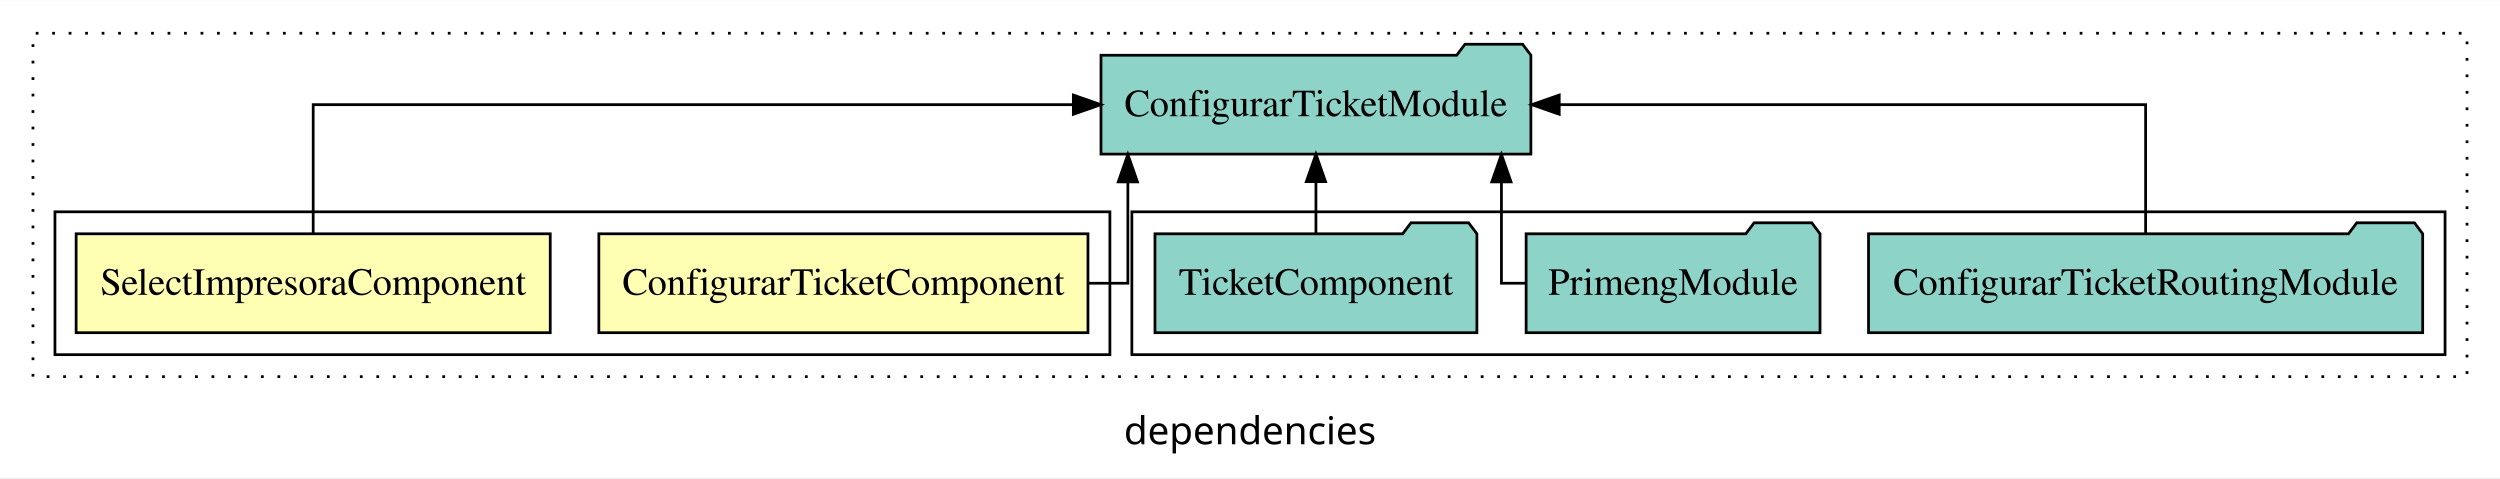
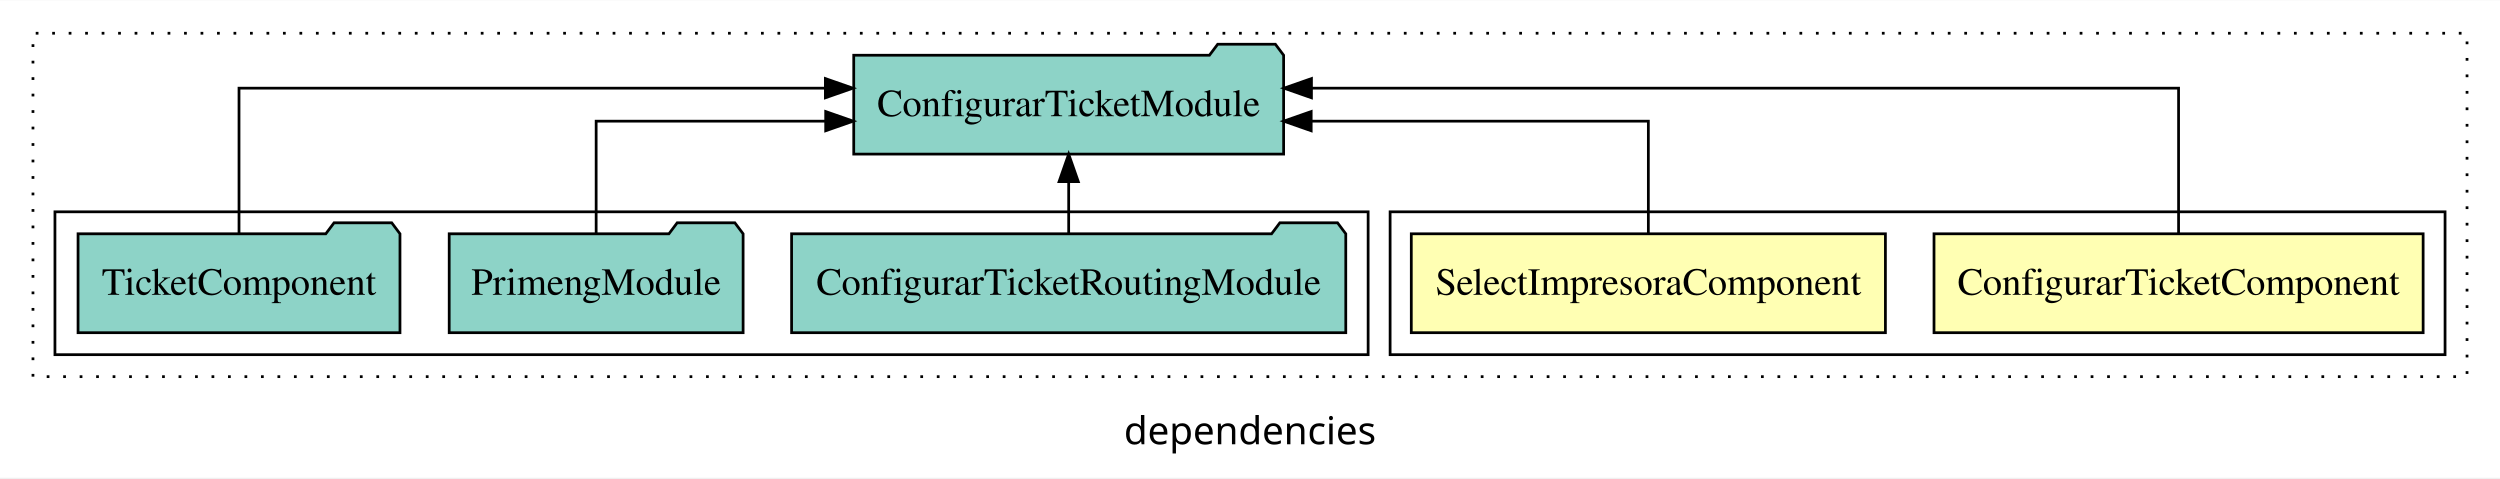
<svg xmlns="http://www.w3.org/2000/svg" width="910pt" height="174pt" viewBox="0.00 0.00 910.00 173.80">
  <g id="graph0" class="graph" transform="scale(1 1) rotate(0) translate(4 169.8)">
    <polygon fill="white" stroke="transparent" points="-4,4 -4,-169.8 906,-169.8 906,4 -4,4" />
    <text text-anchor="middle" x="451" y="-8.2" font-family="sans-serif" font-size="14.00">dependencies</text>
    <g id="clust1" class="cluster">
      <polygon fill="none" stroke="black" stroke-dasharray="1,5" points="8,-32.8 8,-157.8 894,-157.8 894,-32.8 8,-32.8" />
    </g>
+     <g id="clust2" class="cluster">
+       <polygon fill="none" stroke="black" points="502,-40.8 502,-92.8 886,-92.8 886,-40.8 502,-40.8" />
+     </g>
    <g id="clust5" class="cluster">
-       <polygon fill="none" stroke="black" points="408,-40.8 408,-92.8 886,-92.8 886,-40.8 408,-40.8" />
-     </g>
-     <g id="clust2" class="cluster">
-       <polygon fill="none" stroke="black" points="16,-40.8 16,-92.8 400,-92.8 400,-40.8 16,-40.8" />
+       <polygon fill="none" stroke="black" points="16,-40.8 16,-92.8 494,-92.8 494,-40.8 16,-40.8" />
    </g>
    <g id="node1" class="node">
-       <polygon fill="#ffffb3" stroke="black" points="392.02,-84.8 213.98,-84.8 213.98,-48.8 392.02,-48.8 392.02,-84.8" />
-       <text text-anchor="middle" x="303" y="-62.6" font-family="Times,serif" font-size="14.00">ConfigurarTicketComponent</text>
+       <polygon fill="#ffffb3" stroke="black" points="878.02,-84.8 699.98,-84.8 699.98,-48.8 878.02,-48.8 878.02,-84.8" />
+       <text text-anchor="middle" x="789" y="-62.6" font-family="Times,serif" font-size="14.00">ConfigurarTicketComponent</text>
    </g>
    <g id="node3" class="node">
-       <polygon fill="#8dd3c7" stroke="black" points="553.24,-149.8 550.24,-153.8 529.24,-153.8 526.24,-149.8 396.76,-149.8 396.76,-113.8 553.24,-113.8 553.24,-149.8" />
-       <text text-anchor="middle" x="475" y="-127.6" font-family="Times,serif" font-size="14.00">ConfigurarTicketModule</text>
+       <polygon fill="#8dd3c7" stroke="black" points="463.24,-149.8 460.24,-153.8 439.24,-153.8 436.24,-149.8 306.76,-149.8 306.76,-113.8 463.24,-113.8 463.24,-149.8" />
+       <text text-anchor="middle" x="385" y="-127.6" font-family="Times,serif" font-size="14.00">ConfigurarTicketModule</text>
    </g>
    <g id="edge1" class="edge">
-       <path fill="none" stroke="black" d="M392.15,-66.8C400.86,-66.8 406.54,-66.8 406.54,-66.8 406.54,-66.8 406.54,-103.69 406.54,-103.69" />
-       <polygon fill="black" stroke="black" points="403.04,-103.69 406.54,-113.69 410.04,-103.69 403.04,-103.69" />
+       <path fill="none" stroke="black" d="M789,-85.08C789,-106.12 789,-137.8 789,-137.8 789,-137.8 473.37,-137.8 473.37,-137.8" />
+       <polygon fill="black" stroke="black" points="473.37,-134.3 463.37,-137.8 473.37,-141.3 473.37,-134.3" />
    </g>
    <g id="node2" class="node">
-       <polygon fill="#ffffb3" stroke="black" points="196.29,-84.8 23.71,-84.8 23.71,-48.8 196.29,-48.8 196.29,-84.8" />
-       <text text-anchor="middle" x="110" y="-62.6" font-family="Times,serif" font-size="14.00">SelectImpresoraComponent</text>
+       <polygon fill="#ffffb3" stroke="black" points="682.29,-84.8 509.71,-84.8 509.71,-48.8 682.29,-48.8 682.29,-84.8" />
+       <text text-anchor="middle" x="596" y="-62.6" font-family="Times,serif" font-size="14.00">SelectImpresoraComponent</text>
    </g>
    <g id="edge2" class="edge">
-       <path fill="none" stroke="black" d="M110,-84.91C110,-104.14 110,-131.8 110,-131.8 110,-131.8 386.7,-131.8 386.7,-131.8" />
-       <polygon fill="black" stroke="black" points="386.7,-135.3 396.7,-131.8 386.7,-128.3 386.7,-135.3" />
+       <path fill="none" stroke="black" d="M596,-84.82C596,-102.17 596,-125.8 596,-125.8 596,-125.8 473.27,-125.8 473.27,-125.8" />
+       <polygon fill="black" stroke="black" points="473.27,-122.3 463.27,-125.8 473.27,-129.3 473.27,-122.3" />
    </g>
    <g id="node4" class="node">
-       <polygon fill="#8dd3c7" stroke="black" points="877.86,-84.8 874.86,-88.8 853.86,-88.8 850.86,-84.8 676.14,-84.8 676.14,-48.8 877.86,-48.8 877.86,-84.8" />
-       <text text-anchor="middle" x="777" y="-62.6" font-family="Times,serif" font-size="14.00">ConfigurarTicketRoutingModule</text>
+       <polygon fill="#8dd3c7" stroke="black" points="485.86,-84.8 482.86,-88.8 461.86,-88.8 458.86,-84.8 284.14,-84.8 284.14,-48.8 485.86,-48.8 485.86,-84.8" />
+       <text text-anchor="middle" x="385" y="-62.6" font-family="Times,serif" font-size="14.00">ConfigurarTicketRoutingModule</text>
    </g>
    <g id="edge3" class="edge">
-       <path fill="none" stroke="black" d="M777,-84.91C777,-104.14 777,-131.8 777,-131.8 777,-131.8 563.56,-131.8 563.56,-131.8" />
-       <polygon fill="black" stroke="black" points="563.56,-128.3 553.56,-131.8 563.56,-135.3 563.56,-128.3" />
+       <path fill="none" stroke="black" d="M385,-84.91C385,-84.91 385,-103.79 385,-103.79" />
+       <polygon fill="black" stroke="black" points="381.5,-103.79 385,-113.79 388.5,-103.79 381.5,-103.79" />
    </g>
    <g id="node5" class="node">
-       <polygon fill="#8dd3c7" stroke="black" points="658.49,-84.8 655.49,-88.8 634.49,-88.8 631.49,-84.8 551.51,-84.8 551.51,-48.8 658.49,-48.8 658.49,-84.8" />
-       <text text-anchor="middle" x="605" y="-62.6" font-family="Times,serif" font-size="14.00">PrimengModule</text>
+       <polygon fill="#8dd3c7" stroke="black" points="266.49,-84.8 263.49,-88.8 242.49,-88.8 239.49,-84.8 159.51,-84.8 159.51,-48.8 266.49,-48.8 266.49,-84.8" />
+       <text text-anchor="middle" x="213" y="-62.6" font-family="Times,serif" font-size="14.00">PrimengModule</text>
    </g>
    <g id="edge4" class="edge">
-       <path fill="none" stroke="black" d="M551.48,-66.8C546.07,-66.8 542.52,-66.8 542.52,-66.8 542.52,-66.8 542.52,-103.69 542.52,-103.69" />
-       <polygon fill="black" stroke="black" points="539.02,-103.69 542.52,-113.69 546.02,-103.69 539.02,-103.69" />
+       <path fill="none" stroke="black" d="M213,-84.82C213,-102.17 213,-125.8 213,-125.8 213,-125.8 296.55,-125.8 296.55,-125.8" />
+       <polygon fill="black" stroke="black" points="296.55,-129.3 306.55,-125.8 296.55,-122.3 296.55,-129.3" />
    </g>
    <g id="node6" class="node">
-       <polygon fill="#8dd3c7" stroke="black" points="533.59,-84.8 530.59,-88.8 509.59,-88.8 506.59,-84.8 416.41,-84.8 416.41,-48.8 533.59,-48.8 533.59,-84.8" />
-       <text text-anchor="middle" x="475" y="-62.6" font-family="Times,serif" font-size="14.00">TicketComponent</text>
+       <polygon fill="#8dd3c7" stroke="black" points="141.59,-84.8 138.59,-88.8 117.59,-88.8 114.59,-84.8 24.41,-84.8 24.41,-48.8 141.59,-48.8 141.59,-84.8" />
+       <text text-anchor="middle" x="83" y="-62.6" font-family="Times,serif" font-size="14.00">TicketComponent</text>
    </g>
    <g id="edge5" class="edge">
-       <path fill="none" stroke="black" d="M475,-84.91C475,-84.91 475,-103.79 475,-103.79" />
-       <polygon fill="black" stroke="black" points="471.5,-103.79 475,-113.79 478.5,-103.79 471.5,-103.79" />
+       <path fill="none" stroke="black" d="M83,-85.08C83,-106.12 83,-137.8 83,-137.8 83,-137.8 296.44,-137.8 296.44,-137.8" />
+       <polygon fill="black" stroke="black" points="296.44,-141.3 306.44,-137.8 296.44,-134.3 296.44,-141.3" />
    </g>
  </g>
</svg>
